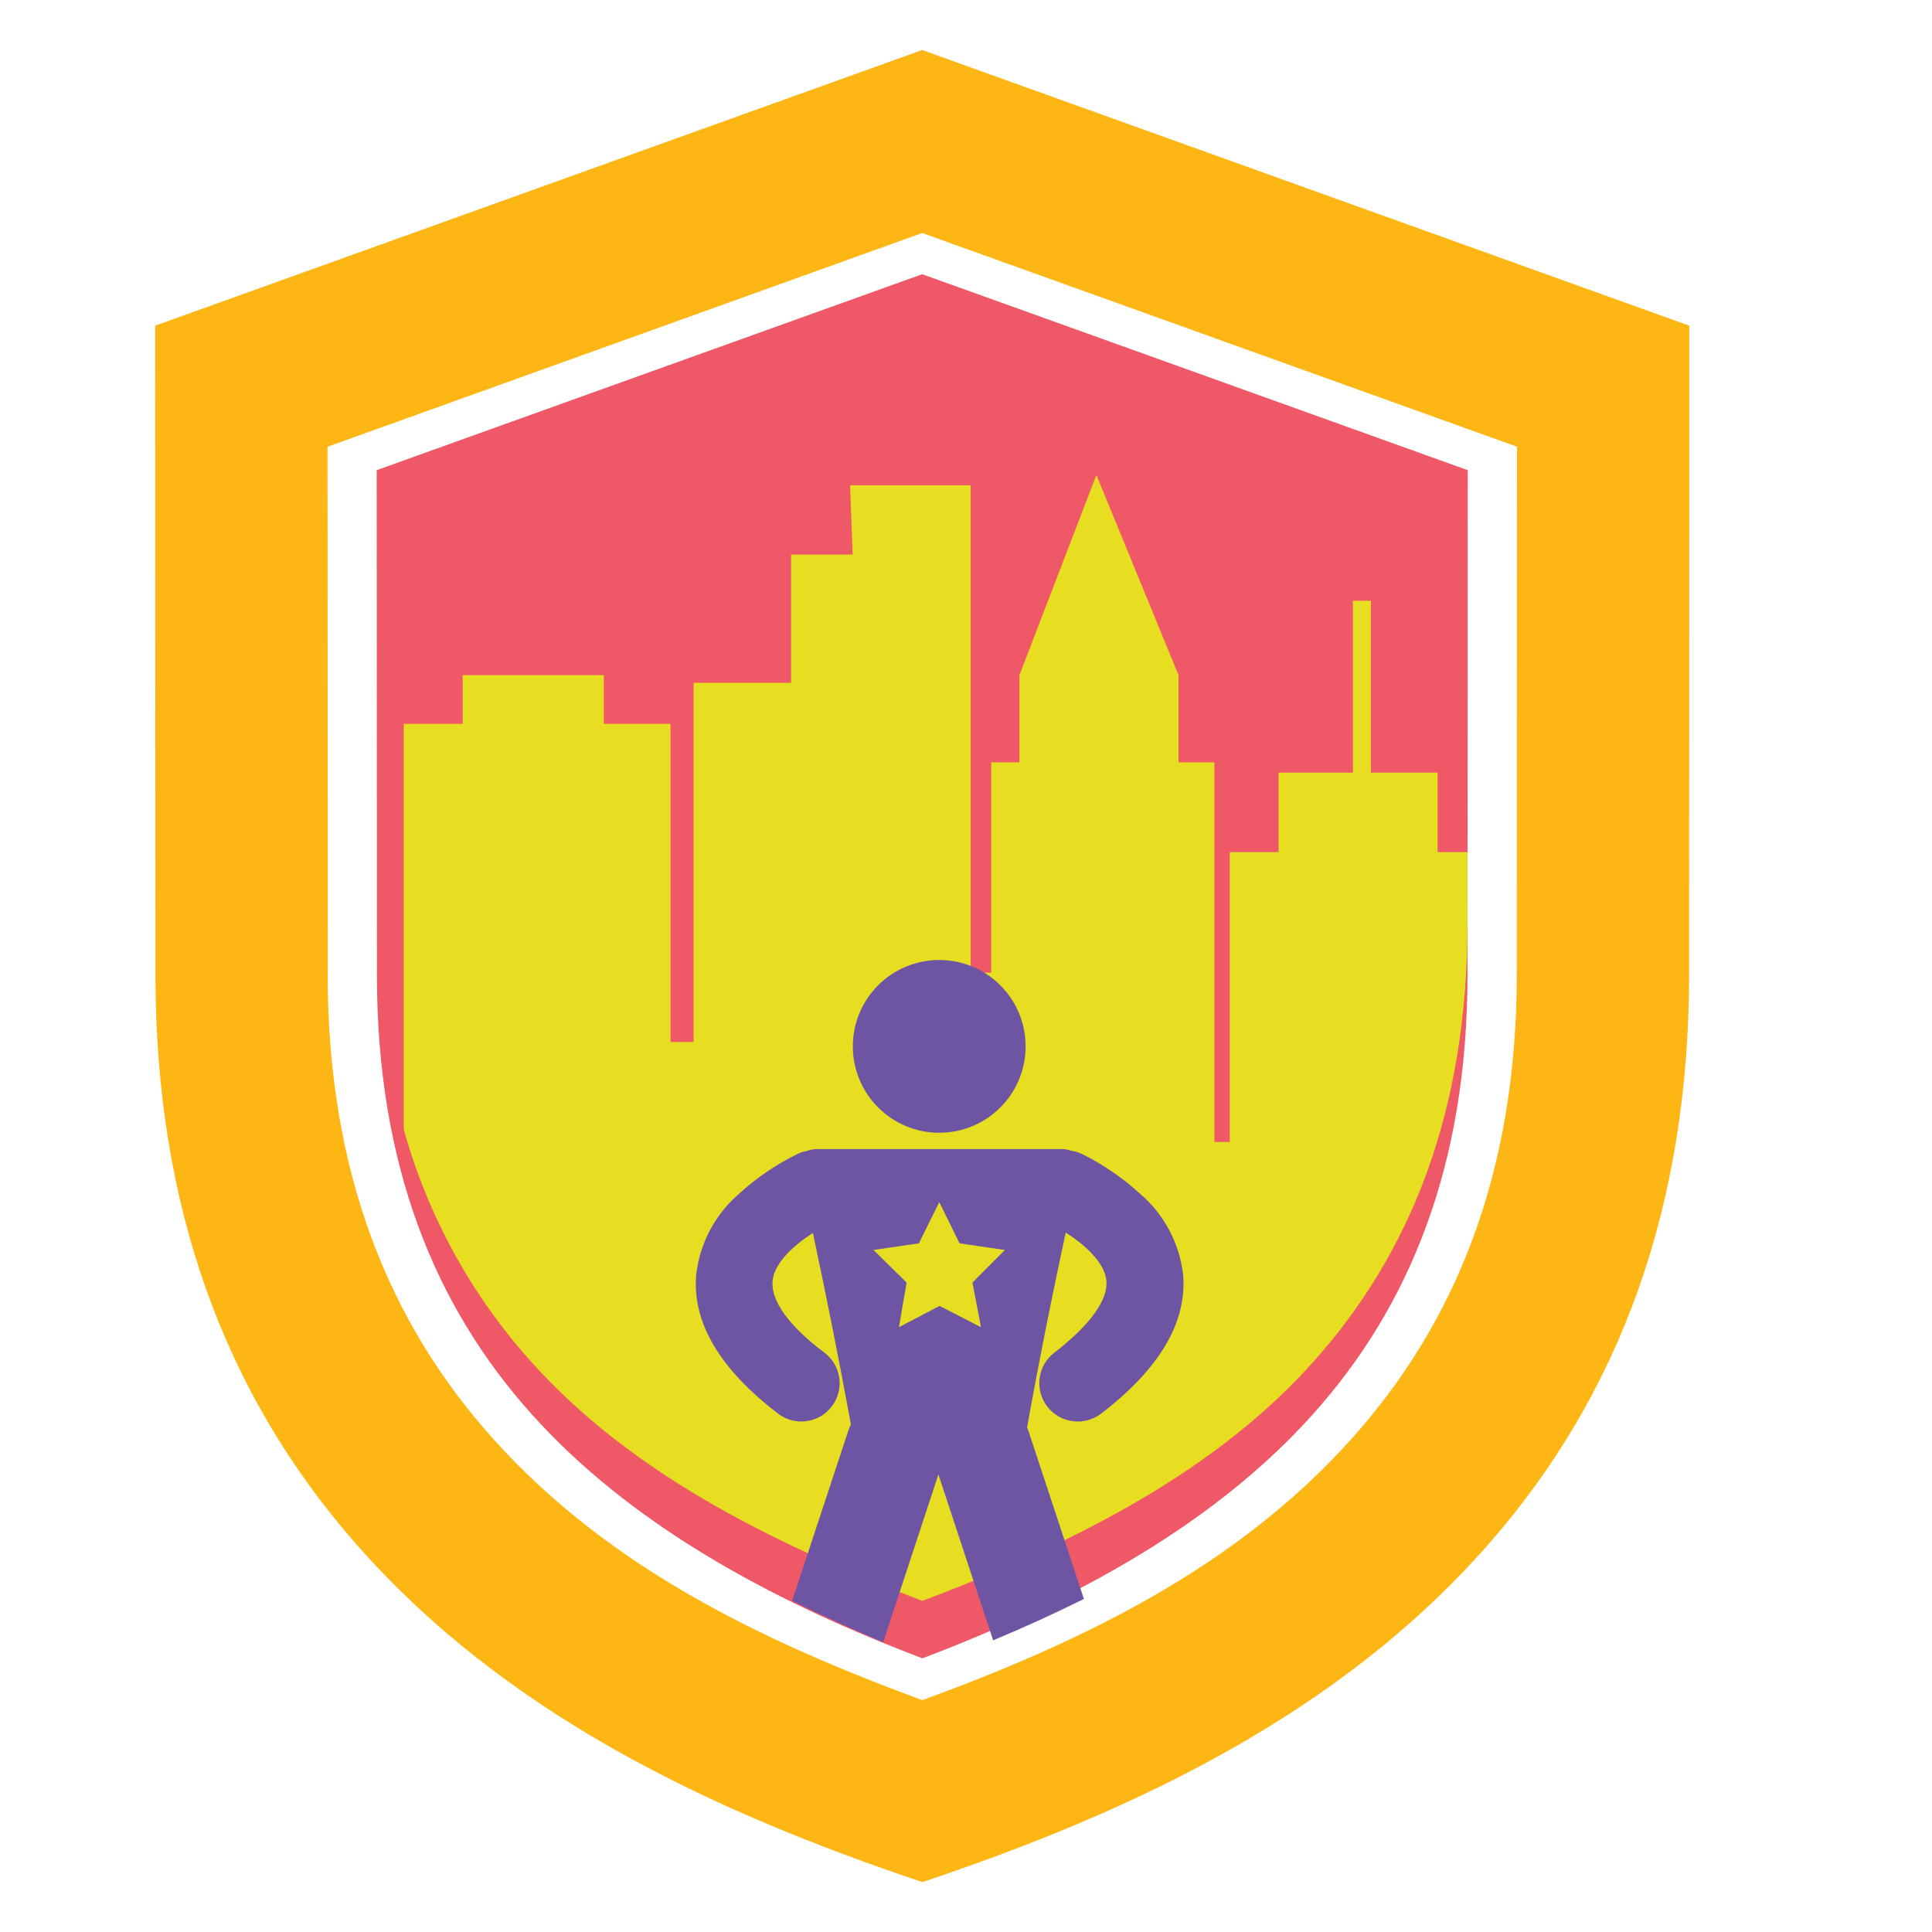
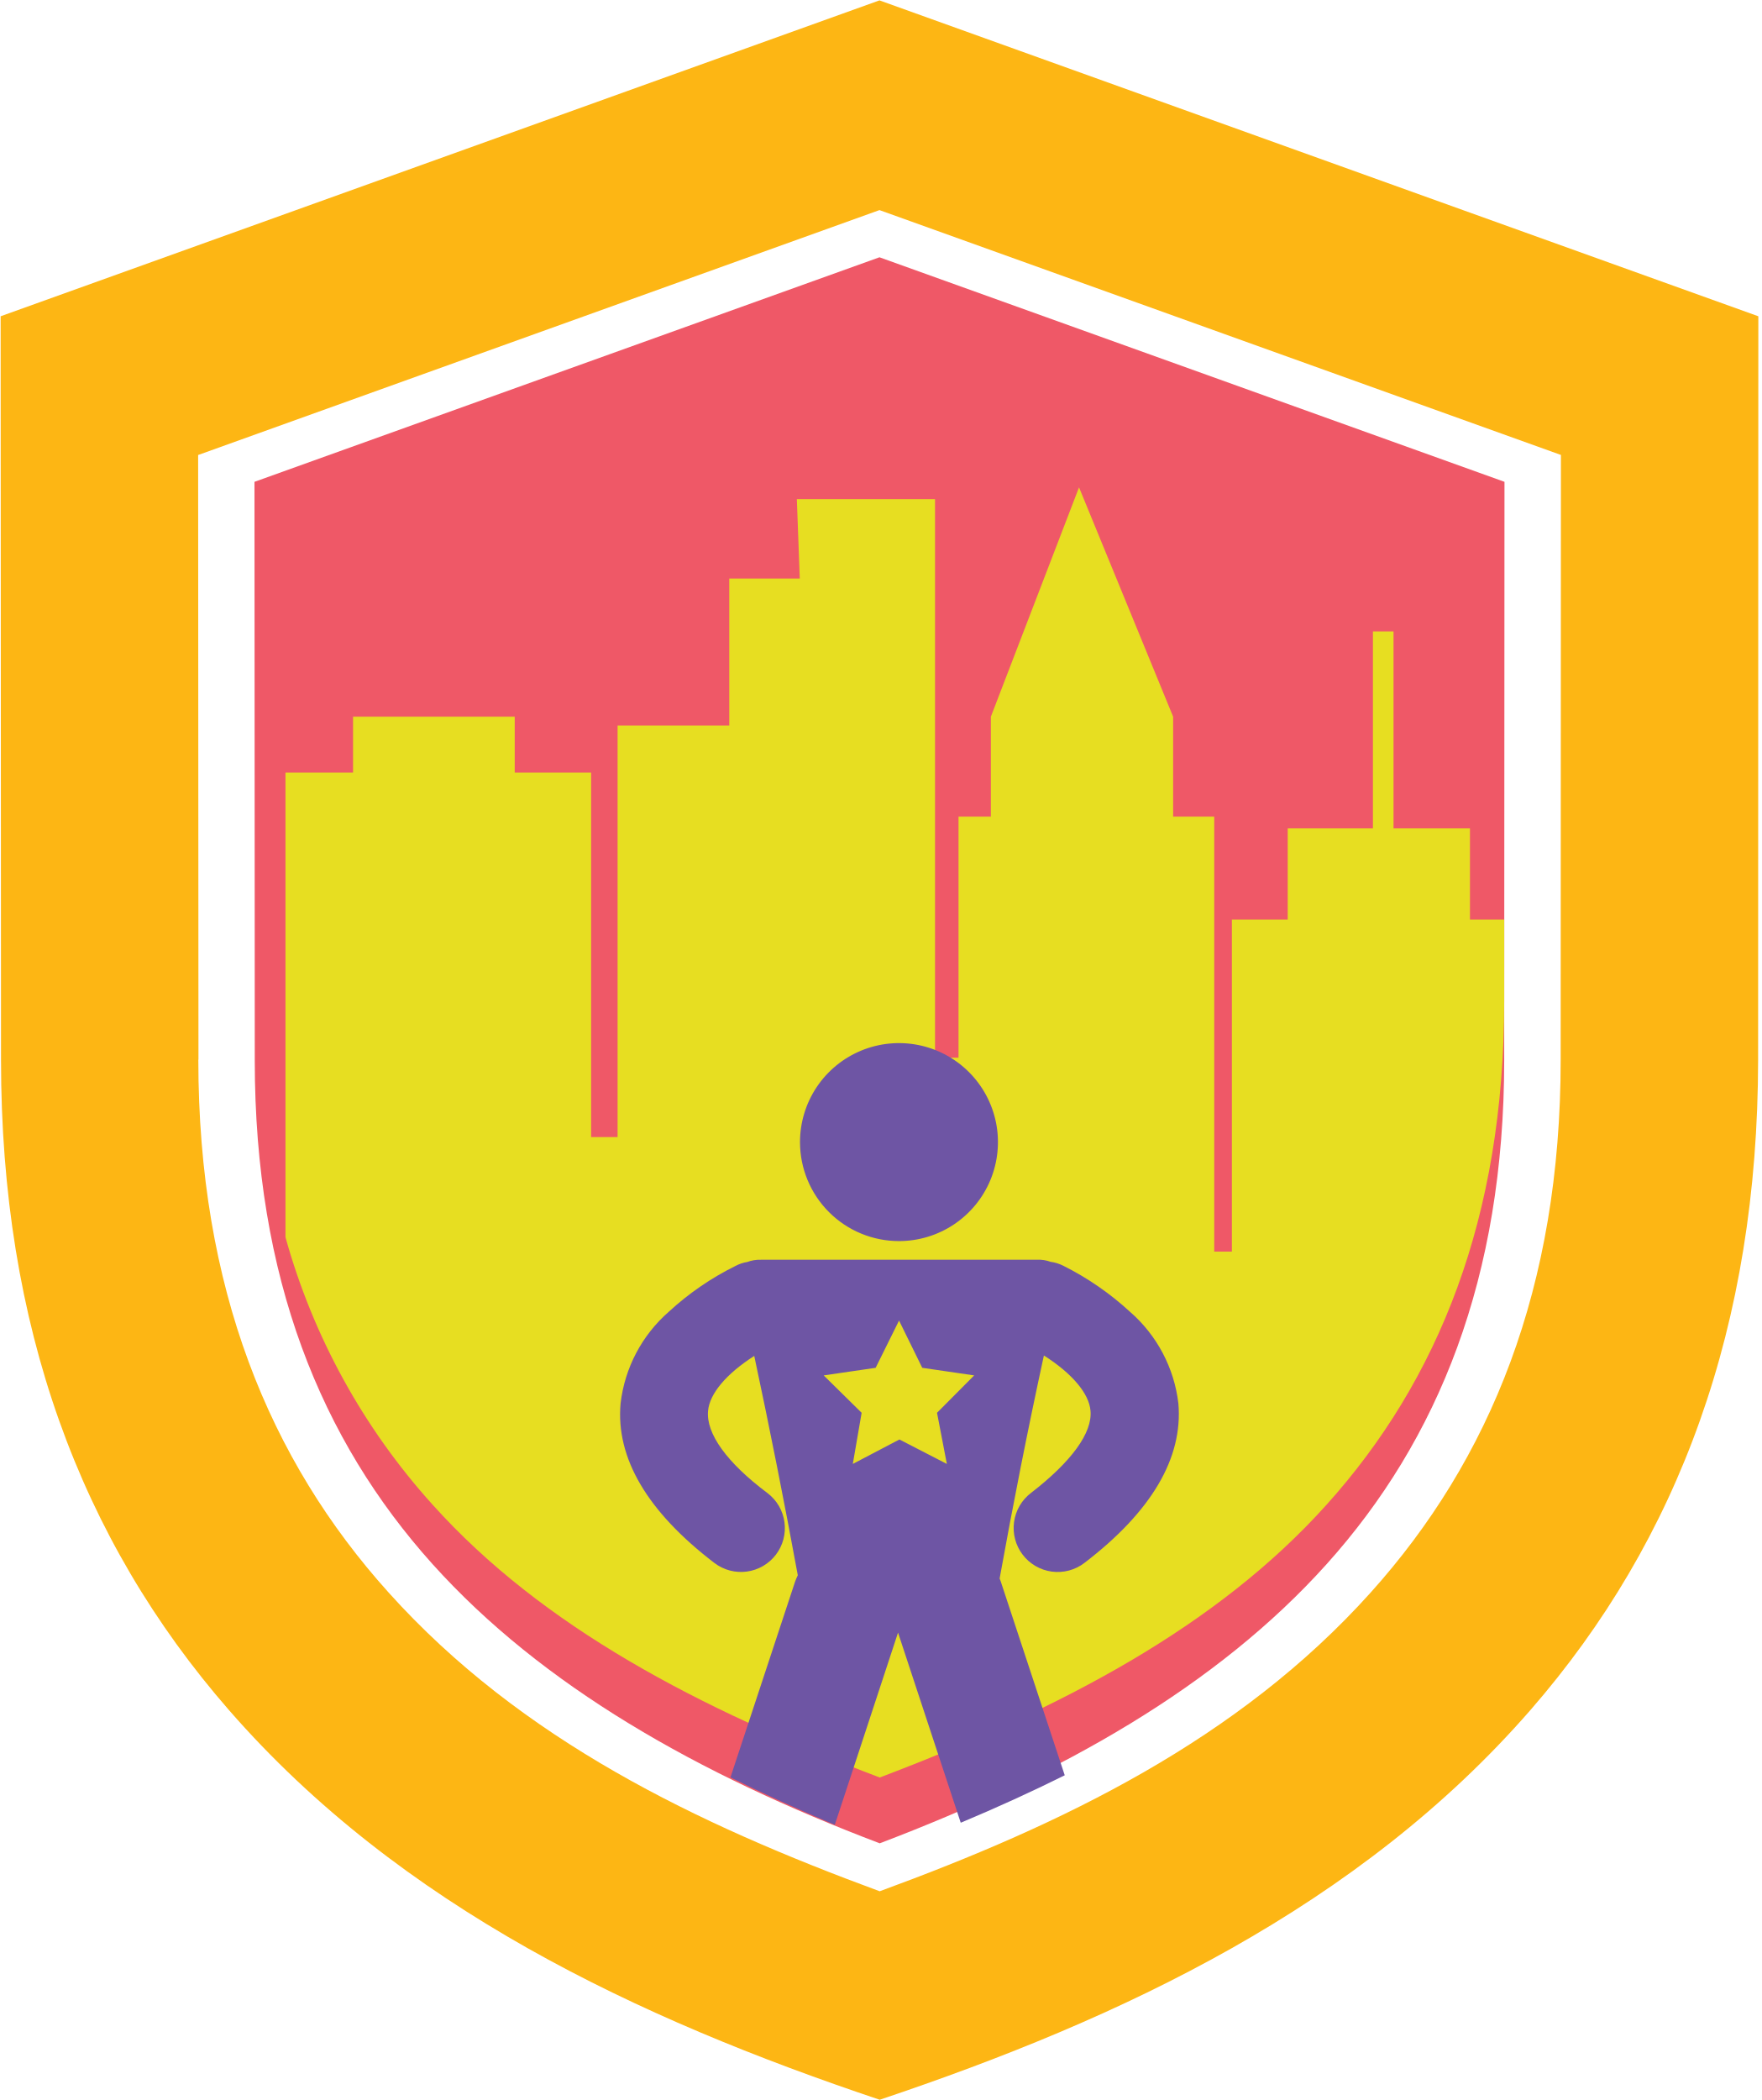
- <svg xmlns="http://www.w3.org/2000/svg" id="Layer_1" data-name="Layer 1" viewBox="0 0 700 700">
-   <defs>
-     <style>.cls-1{fill:#fdb614;}.cls-1,.cls-2{fill-rule:evenodd;}.cls-2{fill:#ef5867;}.cls-3{fill:none;}.cls-4{fill:#e7de21;}.cls-5{fill:#6e55a4;}</style>
-   </defs>
-   <path class="cls-1" d="M612,353.07,612.07,118,334.13,18.12,56.2,118l.12,235.13c0,84.05,25,151.6,72.11,205.61,54.24,62.19,128.94,97.41,205.78,123.18C411,656.17,485.83,620.89,540,558.7c47-54,71.92-121.52,72-205.63m-493.24,0-.1-191.2L334.13,84.43l215.51,77.42-.08,191.2c0,72.15-22.3,126.47-60.12,168.53C447.65,568.1,391.92,594.85,334.2,616c-57.78-21.28-113.38-47.85-155.29-94.44C141.06,479.53,118.75,425.2,118.72,353.05Z" />
-   <path class="cls-2" d="M136.48,170.35l.09,183c0,68.65,20.88,119.92,56.23,159.22,34.7,38.57,83.85,66.42,141.41,88.27,57.57-21.85,106.69-49.7,141.33-88.27,35.32-39.3,56.13-90.55,56.16-159.22l.09-183-197.66-71Z" />
-   <path class="cls-3" d="M146.28,428V281.09h21.37V263.43h51.13v17.66h24.16V396.35h8.37V266.22h35.32V219.75h22.31l-.93-25.1H351.7V371.26h7.43V295h10.23V263.43l27.88-72.5L427,263.43V295h13V432.6h5.58v-105h17.66V298.76h26.95V236.48h6.51v62.28h24.17v28.81h10.84l.08-157.22-197.66-71-197.65,71,.09,183C136.58,380.94,140,405.7,146.28,428Z" />
-   <path class="cls-4" d="M520.87,279.93H496.7V217.65h-6.51v62.28H463.24v28.81H445.58v105H440V276.21H427v-31.6L397.24,172.1l-27.88,72.51v31.6H359.13v76.22H351.7V175.82H308l.93,25.1H286.63v46.47H251.31V377.53h-8.37V262.27H218.78V244.61H167.65v17.66H146.28V409.19a210,210,0,0,0,46.52,84.57c34.7,38.57,83.85,64.42,141.41,86.27,57.57-21.85,106.69-47.7,141.33-86.27,35.32-39.3,56.13-90.55,56.16-159.22v-25.8H520.87Z" />
-   <path class="cls-5" d="M340.31,410.42A31.3,31.3,0,1,0,309,379.13h0A31.29,31.29,0,0,0,340.31,410.42Z" />
-   <path class="cls-5" d="M372.13,517.11c4.22-23.38,8.89-47,14-70.52,8.89,5.65,14.28,12,14.74,17.47.65,6.95-6,16.1-18.83,26a13.92,13.92,0,1,0,16.88,22.14c21.23-16.23,31.23-33.18,29.74-50.45a45.42,45.42,0,0,0-15.33-29,91.92,91.92,0,0,0-21.1-14.55,12.76,12.76,0,0,0-4-1.23,10.64,10.64,0,0,0-4.22-.65h-87.4a11.22,11.22,0,0,0-4.29.71,11.63,11.63,0,0,0-3.7,1.24,89.69,89.69,0,0,0-21.1,14.48,45.43,45.43,0,0,0-15.26,29c-1.56,17.27,8.44,34.22,29.67,50.45a13.87,13.87,0,1,0,16.82-22.07c-13-9.74-19.48-18.9-18.83-26,.46-5.45,5.78-11.75,14.61-17.4,4.94,23.12,9.55,46.36,13.77,69.35a20.86,20.86,0,0,0-.85,2L287,580q16,7.89,33,15l20-60.78,19.83,60.11q17-7.11,32.89-15l-19.93-60.36A16.73,16.73,0,0,0,372.13,517.11Zm-16.69-36.23-15-7.73-14.74,7.73,2.79-16.17-12-11.82,16.43-2.4,7.4-14.94,7.34,14.94,16.42,2.4-11.75,11.82Z" />
-   <polygon class="cls-3" points="342.08 460.36 335.3 446.56 328.46 460.36 313.28 462.57 324.38 473.49 321.8 488.43 335.42 481.29 349.28 488.43 346.4 473.49 357.25 462.57 342.08 460.36" />
-   <path class="cls-3" d="M316.59,593.84q8.67,3.6,17.62,7,9.75-3.71,19.17-7.66l-18.32-55.52Z" />
-   <path class="cls-3" d="M334.13,99.36l-197.65,71,.09,183c0,68.65,20.88,119.92,56.23,159.22,34.7,38.57,83.85,66.42,141.41,88.27,57.57-21.85,106.69-49.7,141.33-88.27,35.32-39.3,56.13-90.55,56.16-159.22l.09-183Z" />
+ <svg xmlns="http://www.w3.org/2000/svg" width="557" height="664" viewBox="0 0 557 664" fill="none">
+   <path fill-rule="evenodd" clip-rule="evenodd" d="M556 335.07L556.07 100L278.13 0.12L0.2 100L0.32 335.13C0.32 419.18 25.32 486.73 72.43 540.74C126.67 602.93 201.37 638.15 278.21 663.92C355 638.17 429.83 602.89 484 540.7C531 486.7 555.92 419.18 556 335.07V335.07ZM62.76 335.07L62.66 143.87L278.13 66.43L493.64 143.85L493.56 335.05C493.56 407.2 471.26 461.52 433.44 503.58C391.65 550.1 335.92 576.85 278.2 598C220.42 576.72 164.82 550.15 122.91 503.56C85.06 461.53 62.75 407.2 62.72 335.05L62.76 335.07Z" fill="#FDB614" />
+   <path fill-rule="evenodd" clip-rule="evenodd" d="M80.48 152.35L80.57 335.35C80.57 404 101.45 455.27 136.8 494.57C171.5 533.14 220.65 560.99 278.21 582.84C335.78 560.99 384.9 533.14 419.54 494.57C454.86 455.27 475.67 404.02 475.7 335.35L475.79 152.35L278.13 81.35L80.48 152.35Z" fill="#EF5867" />
+   <path d="M464.87 261.93H440.7V199.65H434.19V261.93H407.24V290.74H389.58V395.74H384V258.21H371V226.61L341.24 154.1L313.36 226.61V258.21H303.13V334.43H295.7V157.82H252L252.93 182.92H230.63V229.39H195.31V359.53H186.94V244.27H162.78V226.61H111.65V244.27H90.28V391.19C99.01 422.609 114.937 451.564 136.8 475.76C171.5 514.33 220.65 540.18 278.21 562.03C335.78 540.18 384.9 514.33 419.54 475.76C454.86 436.46 475.67 385.21 475.7 316.54V290.74H464.87V261.93Z" fill="#E7DE21" />
+   <path d="M284.31 392.42C290.501 392.418 296.552 390.581 301.698 387.14C306.844 383.699 310.854 378.809 313.221 373.089C315.588 367.369 316.206 361.075 314.997 355.004C313.787 348.933 310.804 343.357 306.425 338.981C302.047 334.605 296.469 331.626 290.397 330.42C284.325 329.214 278.031 329.836 272.313 332.207C266.594 334.578 261.707 338.591 258.269 343.739C254.832 348.888 252.998 354.94 253 361.13V361.13C253 365.241 253.81 369.312 255.384 373.109C256.957 376.907 259.264 380.357 262.172 383.263C265.079 386.169 268.531 388.473 272.33 390.044C276.128 391.616 280.199 392.423 284.31 392.42V392.42Z" fill="#6E55A4" />
+   <path d="M316.13 499.109C320.35 475.729 325.02 452.11 330.13 428.59C339.02 434.24 344.41 440.59 344.87 446.06C345.52 453.01 338.87 462.16 326.04 472.06C324.586 473.168 323.365 474.552 322.446 476.132C321.527 477.712 320.929 479.458 320.684 481.27C320.44 483.081 320.555 484.924 321.023 486.691C321.491 488.458 322.302 490.116 323.41 491.57C324.518 493.023 325.902 494.244 327.483 495.163C329.063 496.082 330.809 496.681 332.62 496.925C334.432 497.169 336.274 497.054 338.041 496.587C339.808 496.119 341.466 495.308 342.92 494.2C364.15 477.97 374.15 461.02 372.66 443.75C371.341 432.511 365.874 422.169 357.33 414.75C351.011 408.938 343.908 404.04 336.23 400.2C334.974 399.572 333.622 399.157 332.23 398.97C330.882 398.47 329.446 398.249 328.01 398.32H240.61C239.147 398.274 237.69 398.515 236.32 399.03C235.026 399.231 233.775 399.651 232.62 400.269C224.931 404.063 217.825 408.939 211.52 414.75C203.003 422.181 197.562 432.521 196.26 443.75C194.7 461.02 204.7 477.97 225.93 494.2C227.379 495.304 229.032 496.112 230.793 496.578C232.555 497.044 234.391 497.158 236.196 496.914C238.002 496.67 239.742 496.073 241.317 495.157C242.892 494.241 244.271 493.024 245.375 491.575C246.479 490.125 247.288 488.473 247.753 486.711C248.219 484.95 248.333 483.114 248.09 481.308C247.846 479.503 247.249 477.763 246.333 476.188C245.417 474.613 244.199 473.234 242.75 472.13C229.75 462.39 223.27 453.23 223.92 446.13C224.38 440.68 229.7 434.38 238.53 428.73C243.47 451.85 248.08 475.09 252.3 498.08C251.982 498.731 251.698 499.399 251.45 500.08L231 562C241.667 567.26 252.667 572.26 264 577L284 516.219L303.83 576.33C315.163 571.59 326.127 566.59 336.72 561.33L316.79 500.969C316.607 500.337 316.386 499.716 316.13 499.109V499.109ZM299.44 462.88L284.44 455.149L269.7 462.88L272.49 446.709L260.49 434.89L276.92 432.489L284.32 417.549L291.66 432.489L308.08 434.89L296.33 446.709L299.44 462.88Z" fill="#6E55A4" />
</svg>
